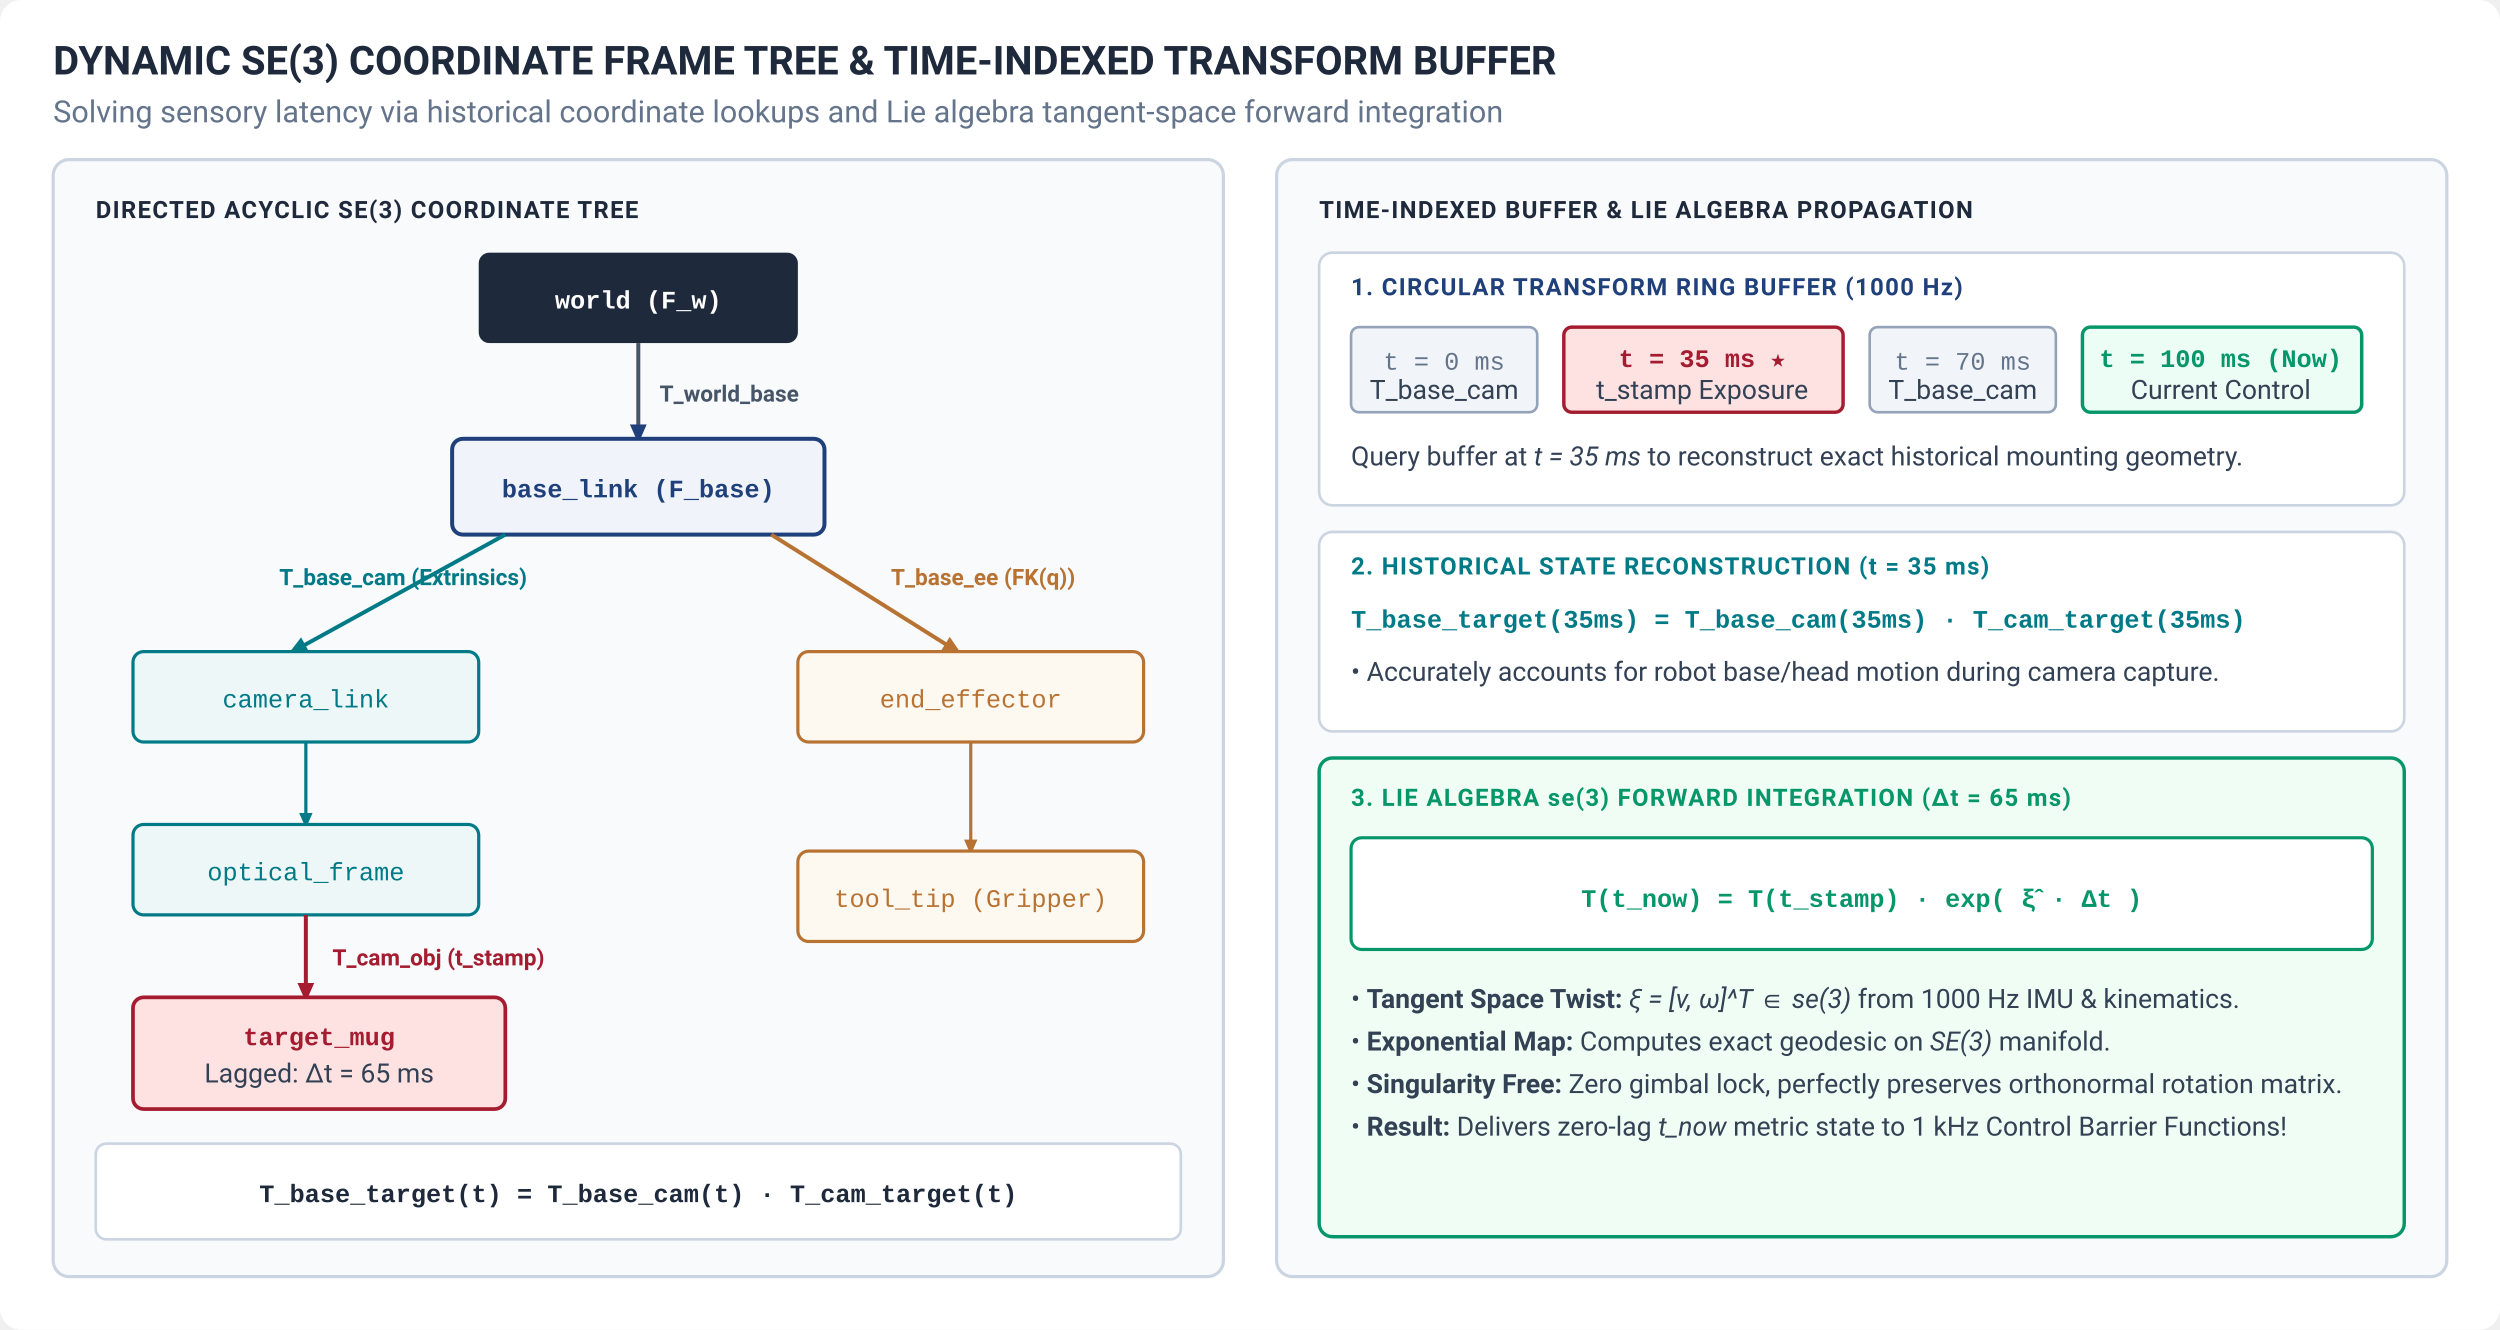
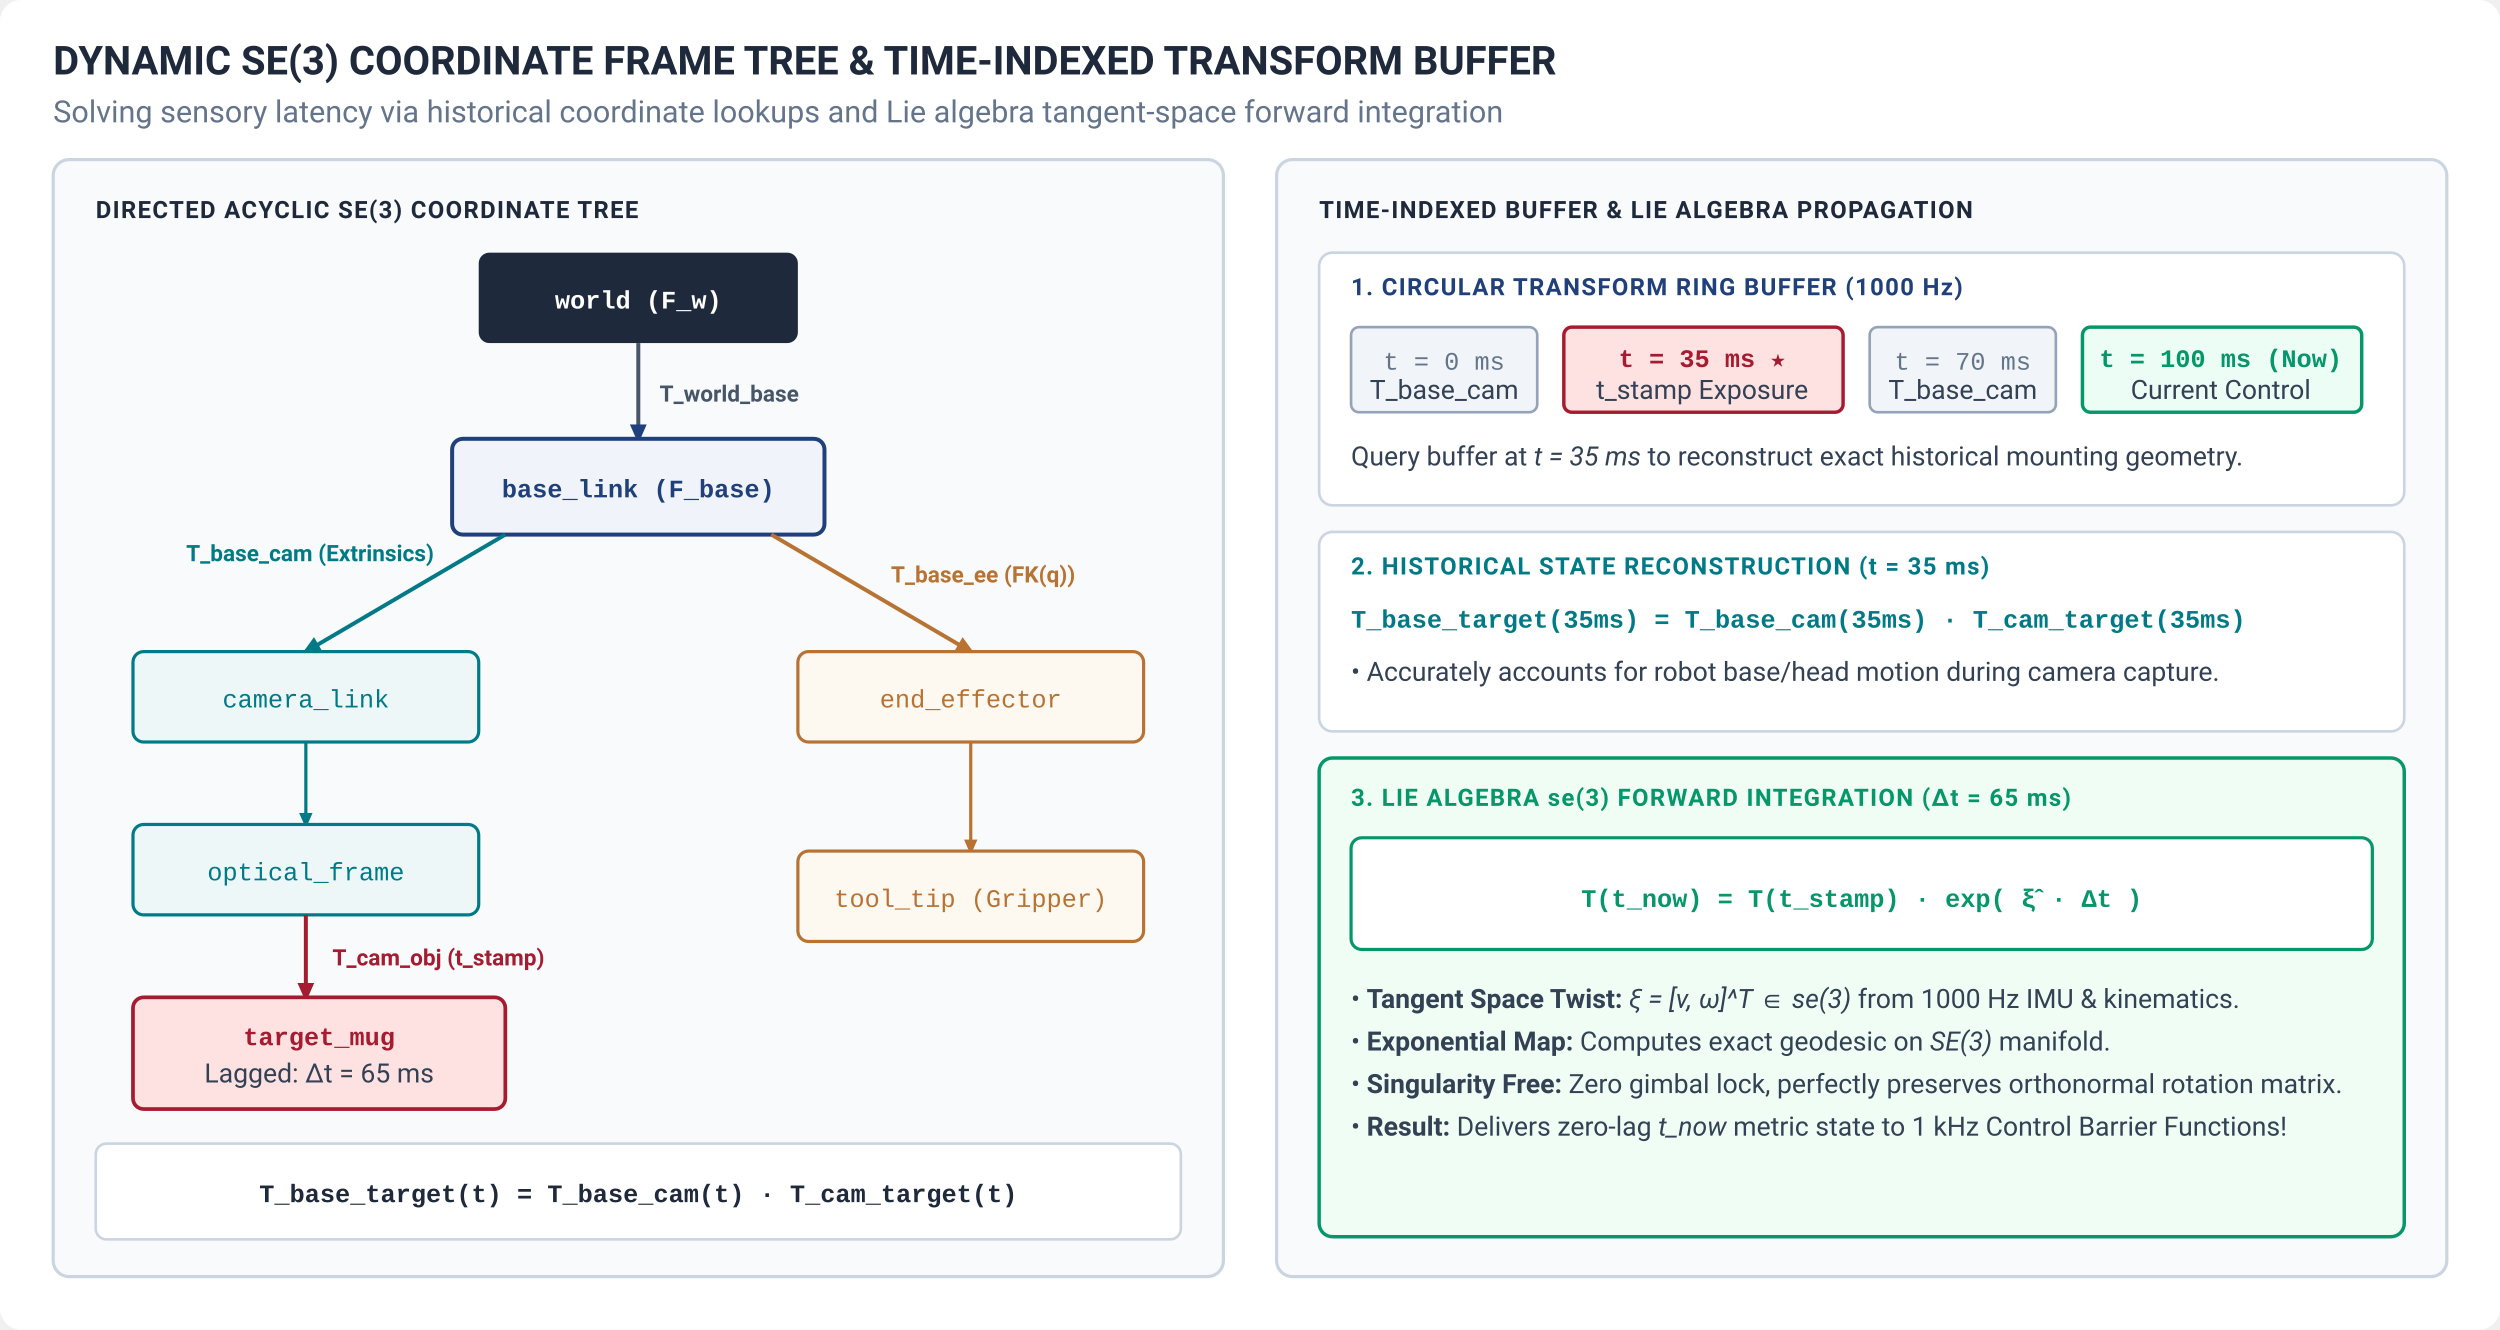
<svg xmlns="http://www.w3.org/2000/svg" viewBox="0 0 940 500" width="100%" height="100%">
  <defs>
    <style>
      .title { font-family: -apple-system, BlinkMacSystemFont, "Segoe UI", Roboto, Helvetica, Arial, sans-serif; font-size: 15px; font-weight: 700; fill: #1E293B; }
      .subtitle { font-family: -apple-system, BlinkMacSystemFont, "Segoe UI", Roboto, Helvetica, Arial, sans-serif; font-size: 11.5px; fill: #64748B; }
      .box-title { font-family: -apple-system, BlinkMacSystemFont, "Segoe UI", Roboto, Helvetica, Arial, sans-serif; font-size: 12px; font-weight: 700; }
      .body-txt { font-family: -apple-system, BlinkMacSystemFont, "Segoe UI", Roboto, Helvetica, Arial, sans-serif; font-size: 10px; fill: #334155; line-height: 1.4; }
      .mono-txt { font-family: "SFMono-Regular", Menlo, Monaco, Consolas, "Liberation Mono", "Courier New", monospace; font-size: 9.5px; }
      .badge-txt { font-family: -apple-system, BlinkMacSystemFont, "Segoe UI", Roboto, Helvetica, Arial, sans-serif; font-size: 9px; font-weight: 700; text-transform: uppercase; letter-spacing: 0.5px; }
      .tag-txt { font-family: -apple-system, BlinkMacSystemFont, "Segoe UI", Roboto, Helvetica, Arial, sans-serif; font-size: 8.5px; font-weight: 700; }
    </style>
    <marker id="arr-blue" viewBox="0 0 10 10" refX="6" refY="5" markerWidth="6" markerHeight="6" orient="auto-start-reverse">
      <path d="M 0 1.5 L 8 5 L 0 8.5 z" fill="#1F407A" />
    </marker>
    <marker id="arr-crimson" viewBox="0 0 10 10" refX="6" refY="5" markerWidth="6" markerHeight="6" orient="auto-start-reverse">
      <path d="M 0 1.5 L 8 5 L 0 8.5 z" fill="#A51C30" />
    </marker>
    <marker id="arr-teal" viewBox="0 0 10 10" refX="6" refY="5" markerWidth="6" markerHeight="6" orient="auto-start-reverse">
      <path d="M 0 1.5 L 8 5 L 0 8.5 z" fill="#007A87" />
    </marker>
    <marker id="arr-amber" viewBox="0 0 10 10" refX="6" refY="5" markerWidth="6" markerHeight="6" orient="auto-start-reverse">
      <path d="M 0 1.5 L 8 5 L 0 8.5 z" fill="#B87333" />
    </marker>
  </defs>
  <rect width="940" height="500" fill="#FFFFFF" rx="8" />
  <text class="title" x="20" y="28">DYNAMIC SE(3) COORDINATE FRAME TREE &amp; TIME-INDEXED TRANSFORM BUFFER</text>
  <text class="subtitle" x="20" y="46">Solving sensory latency via historical coordinate lookups and Lie algebra tangent-space forward integration</text>
  <g transform="translate(20, 60)">
    <rect width="440" height="420" rx="6" fill="#F8FAFC" stroke="#CBD5E1" stroke-width="1.2" />
    <text class="badge-txt" x="16" y="22" fill="#1E293B">DIRECTED ACYCLIC SE(3) COORDINATE TREE</text>
    <g transform="translate(20, 35)">
      <g transform="translate(140, 0)">
        <rect width="120" height="34" rx="4" fill="#1E293B" />
        <text class="mono-txt" x="60" y="21" text-anchor="middle" fill="#FFFFFF" font-weight="700">world (F_w)</text>
      </g>
      <line x1="200" y1="34" x2="200" y2="70" stroke="#475569" stroke-width="1.5" marker-end="url(#arr-blue)" />
      <text class="tag-txt" x="208" y="56" fill="#475569">T_world_base</text>
      <g transform="translate(130, 70)">
        <rect width="140" height="36" rx="4" fill="#F0F4FA" stroke="#1F407A" stroke-width="1.5" />
        <text class="mono-txt" x="70" y="22" text-anchor="middle" fill="#1F407A" font-weight="700">base_link (F_base)</text>
      </g>
-       <line x1="150" y1="106" x2="70" y2="150" stroke="#007A87" stroke-width="1.5" marker-end="url(#arr-teal)" />
-       <text class="tag-txt" x="65" y="125" fill="#007A87">T_base_cam (Extrinsics)</text>
-       <line x1="250" y1="106" x2="320" y2="150" stroke="#B87333" stroke-width="1.5" marker-end="url(#arr-amber)" />
-       <text class="tag-txt" x="295" y="125" fill="#B87333">T_base_ee (FK(q))</text>
+       <line x1="150" y1="106" x2="75" y2="150" stroke="#007A87" stroke-width="1.5" marker-end="url(#arr-teal)" />
+       <text class="tag-txt" x="30" y="116" fill="#007A87">T_base_cam (Extrinsics)</text>
+       <line x1="250" y1="106" x2="325" y2="150" stroke="#B87333" stroke-width="1.5" marker-end="url(#arr-amber)" />
+       <text class="tag-txt" x="295" y="124" fill="#B87333">T_base_ee (FK(q))</text>
      <g transform="translate(10, 150)">
        <rect width="130" height="34" rx="4" fill="#EDF7F7" stroke="#007A87" stroke-width="1.2" />
        <text class="mono-txt" x="65" y="21" text-anchor="middle" fill="#007A87">camera_link</text>
      </g>
      <line x1="75" y1="184" x2="75" y2="215" stroke="#007A87" stroke-width="1.2" marker-end="url(#arr-teal)" />
      <g transform="translate(10, 215)">
        <rect width="130" height="34" rx="4" fill="#EDF7F7" stroke="#007A87" stroke-width="1.2" />
        <text class="mono-txt" x="65" y="21" text-anchor="middle" fill="#007A87">optical_frame</text>
      </g>
      <line x1="75" y1="249" x2="75" y2="280" stroke="#A51C30" stroke-width="1.5" marker-end="url(#arr-crimson)" />
      <text class="tag-txt" x="85" y="268" fill="#A51C30">T_cam_obj (t_stamp)</text>
      <g transform="translate(10, 280)">
        <rect width="140" height="42" rx="4" fill="#FEE2E2" stroke="#A51C30" stroke-width="1.4" />
        <text class="mono-txt" x="70" y="18" text-anchor="middle" font-weight="700" fill="#A51C30">target_mug</text>
        <text class="body-txt" x="70" y="32" text-anchor="middle" fill="#A51C30">Lagged: Δt = 65 ms</text>
      </g>
      <g transform="translate(260, 150)">
        <rect width="130" height="34" rx="4" fill="#FDF8F0" stroke="#B87333" stroke-width="1.2" />
        <text class="mono-txt" x="65" y="21" text-anchor="middle" fill="#B87333">end_effector</text>
      </g>
      <line x1="325" y1="184" x2="325" y2="225" stroke="#B87333" stroke-width="1.2" marker-end="url(#arr-amber)" />
      <g transform="translate(260, 225)">
        <rect width="130" height="34" rx="4" fill="#FDF8F0" stroke="#B87333" stroke-width="1.2" />
        <text class="mono-txt" x="65" y="21" text-anchor="middle" fill="#B87333">tool_tip (Gripper)</text>
      </g>
    </g>
    <g transform="translate(16, 370)">
      <rect width="408" height="36" rx="4" fill="#FFFFFF" stroke="#CBD5E1" stroke-width="1" />
      <text class="mono-txt" x="204" y="22" text-anchor="middle" fill="#1E293B" font-weight="700">
        T_base_target(t) = T_base_cam(t) · T_cam_target(t)
      </text>
    </g>
  </g>
  <g transform="translate(480, 60)">
    <rect width="440" height="420" rx="6" fill="#F8FAFC" stroke="#CBD5E1" stroke-width="1.2" />
    <text class="badge-txt" x="16" y="22" fill="#1E293B">TIME-INDEXED BUFFER &amp; LIE ALGEBRA PROPAGATION</text>
    <g transform="translate(16, 35)">
      <rect width="408" height="95" rx="5" fill="#FFFFFF" stroke="#CBD5E1" stroke-width="1" />
      <text class="badge-txt" x="12" y="16" fill="#1F407A">1. CIRCULAR TRANSFORM RING BUFFER (1000 Hz)</text>
      <g transform="translate(12, 28)">
        <rect x="0" y="0" width="70" height="32" rx="3" fill="#F1F5F9" stroke="#94A3B8" stroke-width="1" />
        <text class="mono-txt" x="35" y="16" text-anchor="middle" fill="#64748B">t = 0 ms</text>
        <text class="body-txt" x="35" y="27" text-anchor="middle" fill="#64748B">T_base_cam</text>
        <rect x="80" y="0" width="105" height="32" rx="3" fill="#FEE2E2" stroke="#A51C30" stroke-width="1.3" />
        <text class="mono-txt" x="132" y="15" text-anchor="middle" font-weight="700" fill="#A51C30">t = 35 ms ★</text>
        <text class="body-txt" x="132" y="27" text-anchor="middle" fill="#A51C30">t_stamp Exposure</text>
        <rect x="195" y="0" width="70" height="32" rx="3" fill="#F1F5F9" stroke="#94A3B8" stroke-width="1" />
        <text class="mono-txt" x="230" y="16" text-anchor="middle" fill="#64748B">t = 70 ms</text>
        <text class="body-txt" x="230" y="27" text-anchor="middle" fill="#64748B">T_base_cam</text>
        <rect x="275" y="0" width="105" height="32" rx="3" fill="#ECFDF5" stroke="#059669" stroke-width="1.3" />
        <text class="mono-txt" x="327" y="15" text-anchor="middle" font-weight="700" fill="#059669">t = 100 ms (Now)</text>
        <text class="body-txt" x="327" y="27" text-anchor="middle" fill="#059669">Current Control</text>
      </g>
      <text class="body-txt" x="12" y="80" fill="#64748B">Query buffer at <tspan font-style="italic">t = 35 ms</tspan> to reconstruct exact historical mounting geometry.</text>
    </g>
    <g transform="translate(16, 140)">
      <rect width="408" height="75" rx="5" fill="#FFFFFF" stroke="#CBD5E1" stroke-width="1" />
      <text class="badge-txt" x="12" y="16" fill="#007A87">2. HISTORICAL STATE RECONSTRUCTION (t = 35 ms)</text>
      <text class="mono-txt" x="12" y="36" fill="#007A87" font-weight="700">T_base_target(35ms) = T_base_cam(35ms) · T_cam_target(35ms)</text>
      <text class="body-txt" x="12" y="56" fill="#334155">• Accurately accounts for robot base/head motion during camera capture.</text>
    </g>
    <g transform="translate(16, 225)">
      <rect width="408" height="180" rx="5" fill="#F0FDF4" stroke="#059669" stroke-width="1.3" />
      <text class="badge-txt" x="12" y="18" fill="#059669">3. LIE ALGEBRA se(3) FORWARD INTEGRATION (Δt = 65 ms)</text>
      <g transform="translate(12, 30)">
        <rect width="384" height="42" rx="4" fill="#FFFFFF" stroke="#059669" stroke-width="1.2" />
        <text class="mono-txt" x="192" y="26" text-anchor="middle" font-weight="700" fill="#059669">
          T(t_now) = T(t_stamp) · exp( ξ̂ · Δt )
        </text>
      </g>
      <text class="body-txt" x="12" y="94">
        <tspan x="12" dy="0">• <tspan font-weight="700">Tangent Space Twist:</tspan>
          <tspan font-style="italic">ξ = [v, ω]^T ∈ se(3)</tspan> from 1000 Hz IMU &amp; kinematics.</tspan>
        <tspan x="12" dy="16">• <tspan font-weight="700">Exponential Map:</tspan> Computes exact geodesic on <tspan font-style="italic">SE(3)</tspan> manifold.</tspan>
        <tspan x="12" dy="16">• <tspan font-weight="700">Singularity Free:</tspan> Zero gimbal lock, perfectly preserves orthonormal rotation matrix.</tspan>
        <tspan x="12" dy="16">• <tspan font-weight="700">Result:</tspan> Delivers zero-lag <tspan font-style="italic">t_now</tspan> metric state to 1 kHz Control Barrier Functions!</tspan>
      </text>
    </g>
  </g>
</svg>
